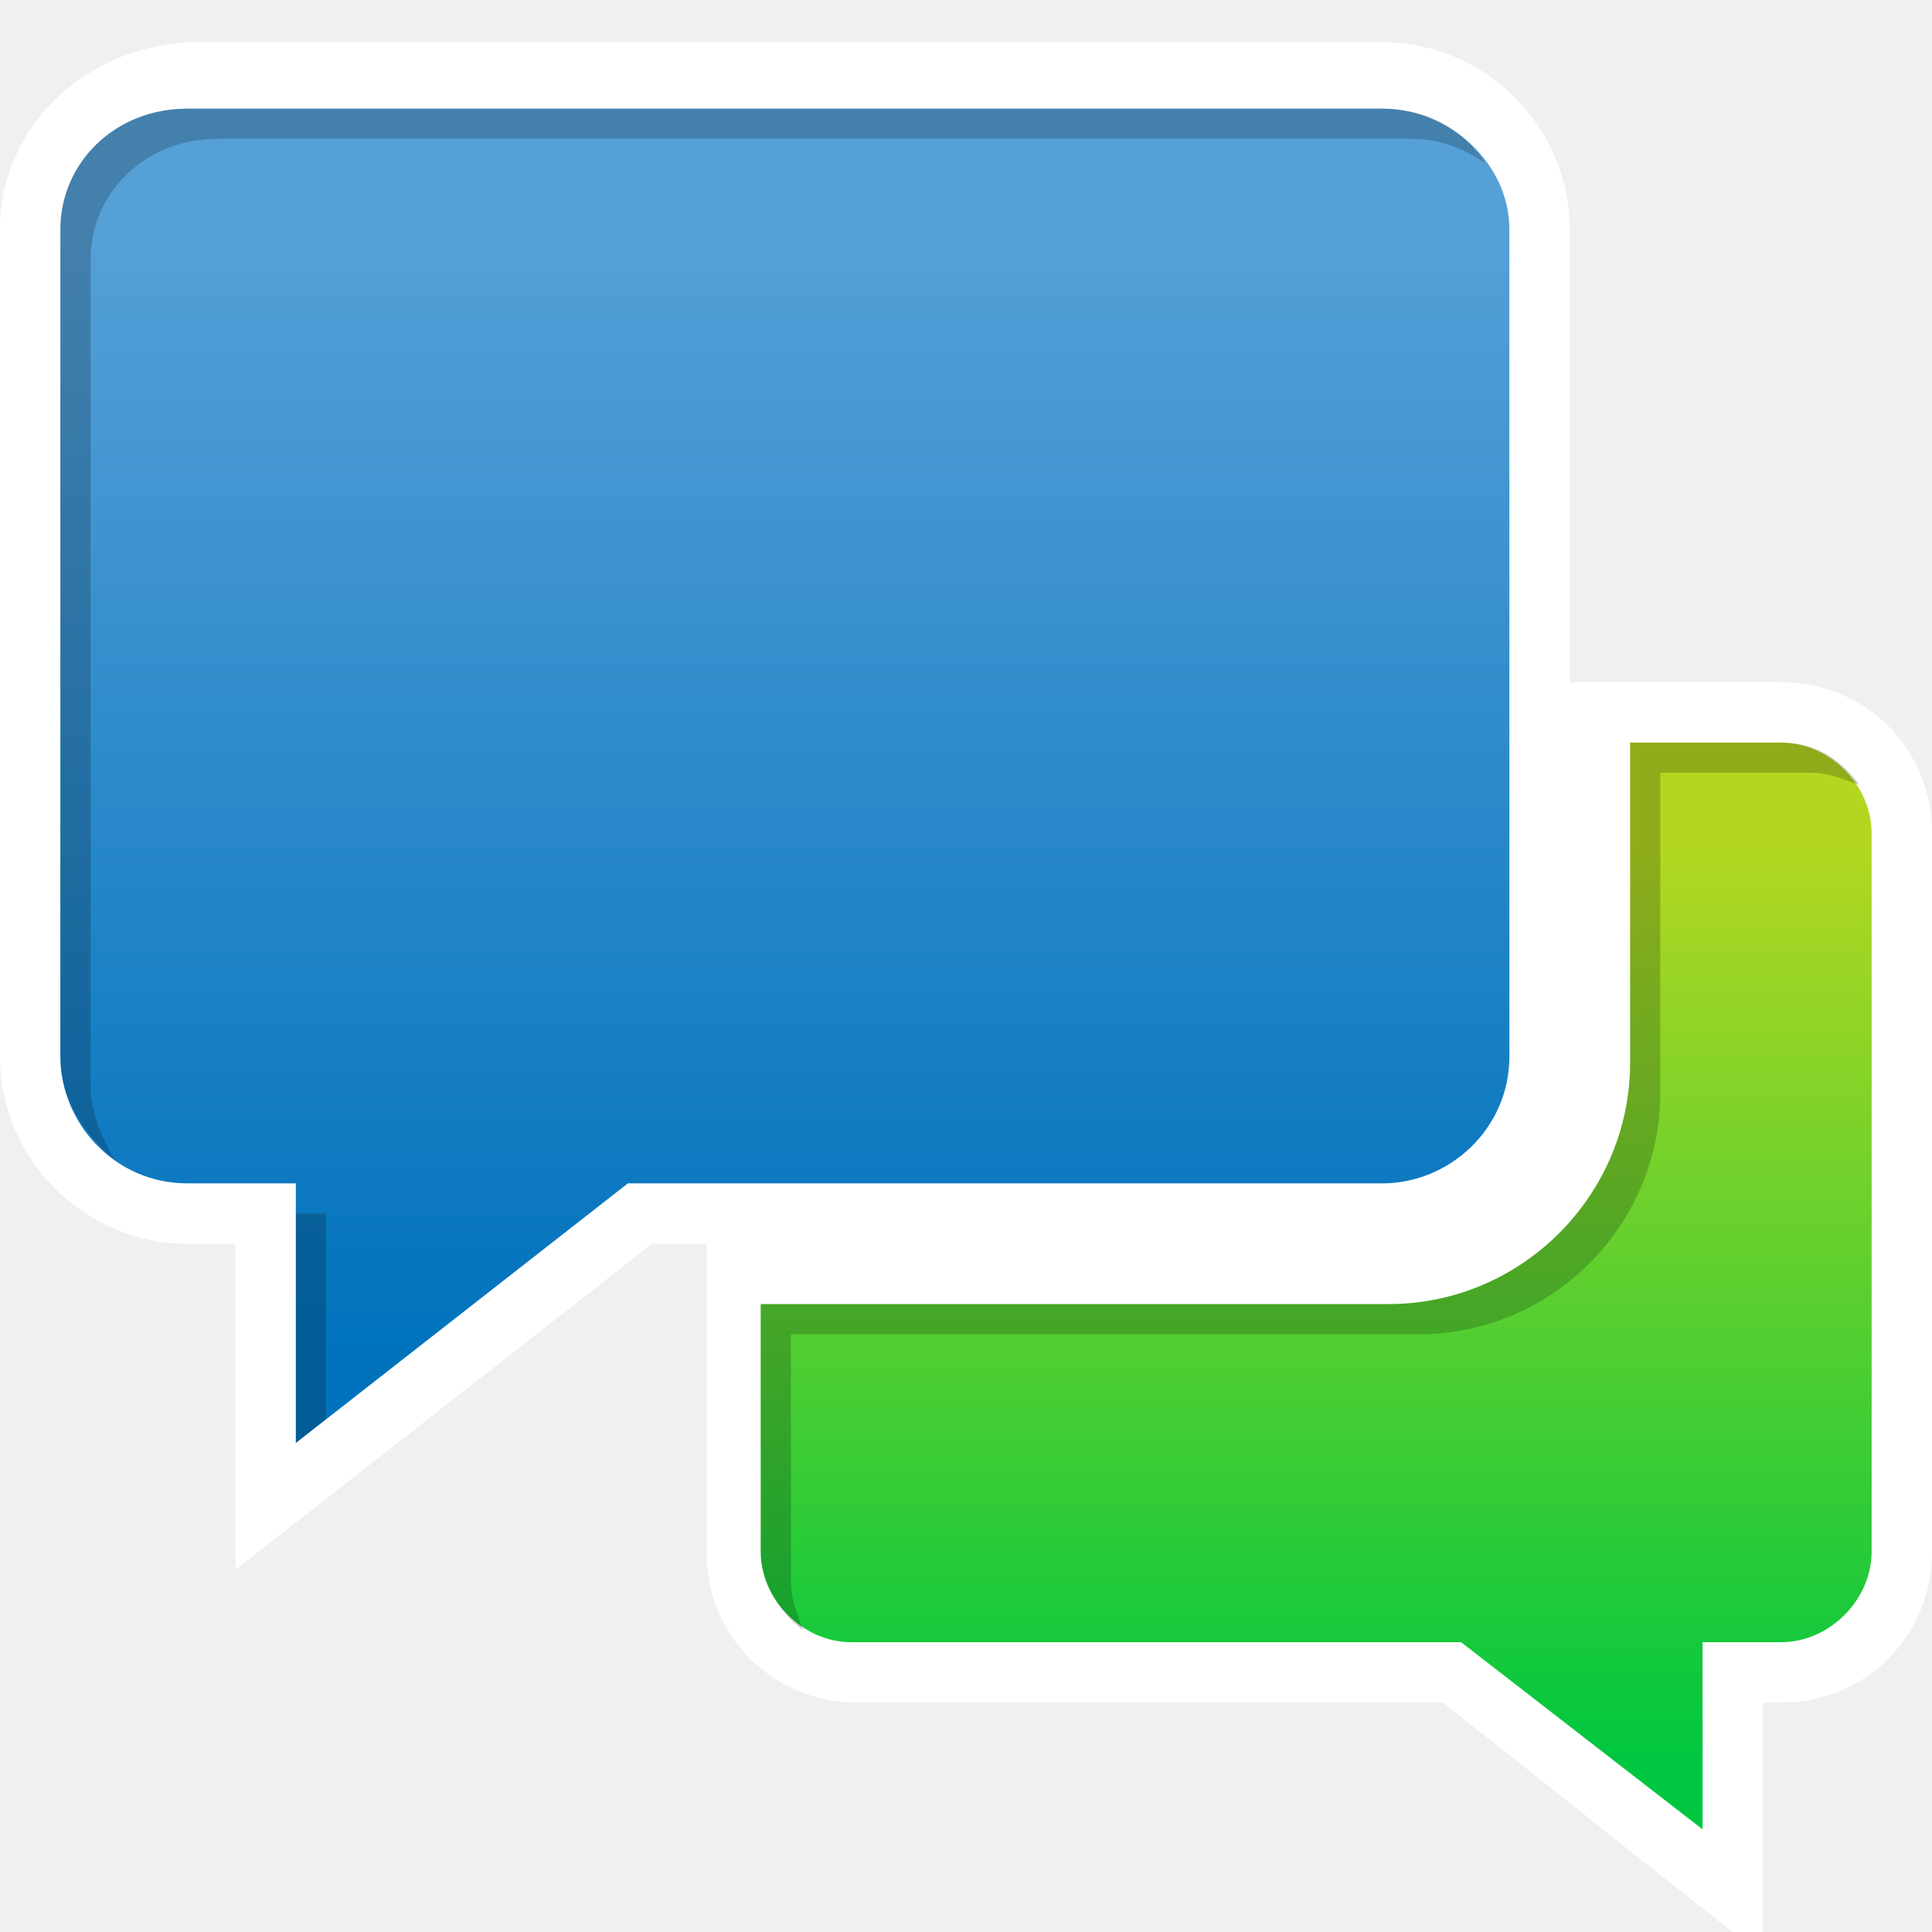
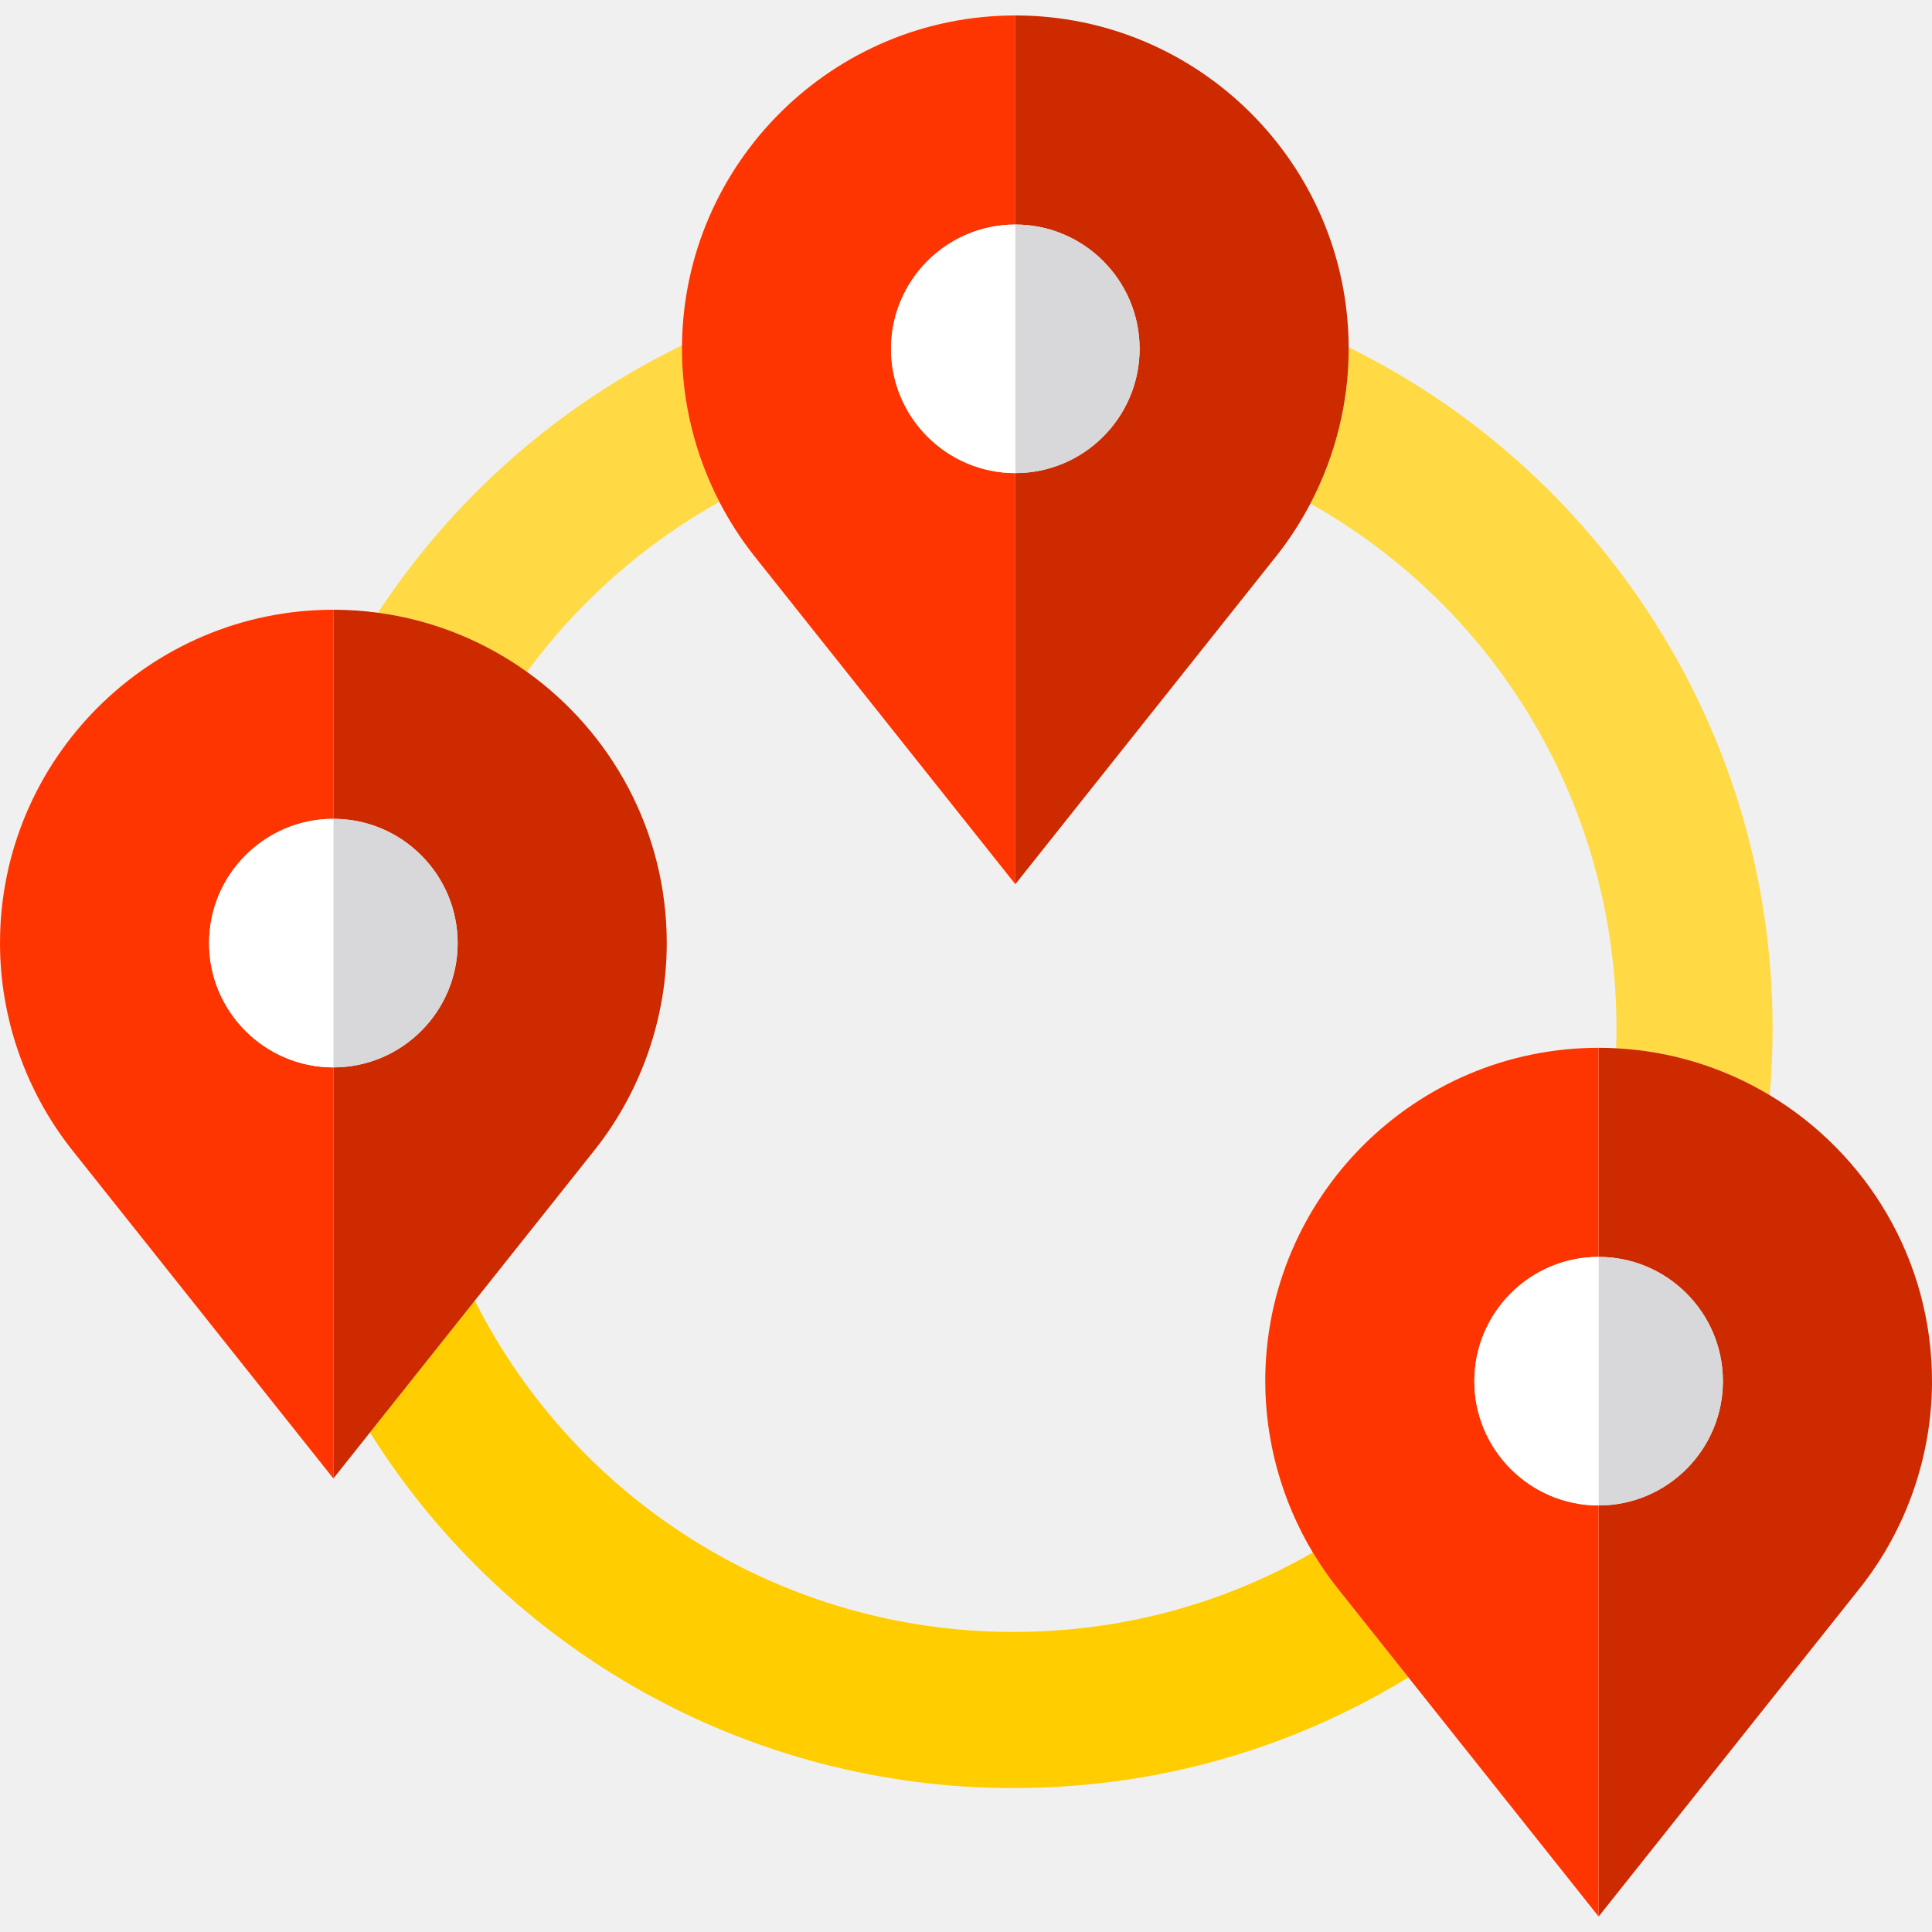
- <svg xmlns="http://www.w3.org/2000/svg" version="1.0" id="Layer_1" x="0px" y="0px" viewBox="0 0 32 32" enable-background="new 0 0 32 32" xml:space="preserve">
-   <path id="XMLID_6_" fill="#FFFFFF" d="M29.5,11.3H26V3.8c0-1.7-1.4-3.1-3.1-3.1H3.1C1.4,0.8,0,2.1,0,3.8v13.7c0,1.7,1.4,3.1,3.1,3.1  h0.8V26l6.9-5.4h0.9v5.1c0,1.4,1.1,2.5,2.5,2.5h9.7l5.3,4.2v-4.2h0.3c1.4,0,2.5-1.1,2.5-2.5V13.8C32,12.4,30.9,11.3,29.5,11.3z" />
-   <linearGradient id="XMLID_4_" gradientUnits="userSpaceOnUse" x1="21.8" y1="29.104" x2="21.8" y2="14.026">
-     <stop offset="0" style="stop-color:#00C73F" />
-     <stop offset="1" style="stop-color:#B3D721" />
-   </linearGradient>
-   <path id="XMLID_2_" fill="url(#XMLID_4_)" d="M29.5,12.3H27v5.3c0,2.2-1.8,4-4,4H12.6v4.1c0,0.8,0.7,1.5,1.5,1.5h10.1l4,3.1v-3.1  h1.3c0.8,0,1.5-0.7,1.5-1.5V13.8C31,13,30.3,12.3,29.5,12.3z" />
-   <linearGradient id="XMLID_5_" gradientUnits="userSpaceOnUse" x1="13" y1="22.45" x2="13" y2="3.91">
-     <stop offset="0" style="stop-color:#0072BC" />
-     <stop offset="1" style="stop-color:#55A0D7" />
-   </linearGradient>
-   <path id="XMLID_1_" fill="url(#XMLID_5_)" d="M22.9,1.8H3.1C1.9,1.8,1,2.7,1,3.8v13.7c0,1.1,0.9,2.1,2.1,2.1h1.8v4.3l5.5-4.3h12.5  c1.1,0,2.1-0.9,2.1-2.1V3.8C25,2.7,24,1.8,22.9,1.8z" />
-   <g opacity="0.2">
-     <path d="M1.5,18V4.3c0-1.1,0.9-2,2.1-2h19.8c0.5,0,0.9,0.2,1.2,0.4c-0.4-0.6-1-0.9-1.7-0.9H3.1C1.9,1.8,1,2.7,1,3.8v13.7   c0,0.7,0.4,1.3,0.9,1.7C1.7,18.9,1.5,18.4,1.5,18z" />
-     <polygon points="5.4,20.1 4.9,20.1 4.9,23.9 5.4,23.5  " />
-     <path d="M13.1,26.2v-4.1h10.4c2.2,0,4-1.8,4-4v-5.3H30c0.3,0,0.5,0.1,0.8,0.2c-0.3-0.4-0.7-0.7-1.3-0.7H27v5.3c0,2.2-1.8,4-4,4   H12.6v4.1c0,0.5,0.3,1,0.7,1.3C13.2,26.7,13.1,26.5,13.1,26.2z" />
+ <svg xmlns="http://www.w3.org/2000/svg" version="1.1" id="Layer_1" x="0px" y="0px" viewBox="0 0 495.001 495.001" style="enable-background:new 0 0 495.001 495.001;" xml:space="preserve">
+   <g>
+     <path style="fill:#FFDA44;" d="M335.739,129.023c48.224,27.164,78.426,77.982,78.426,134.549c0,1.668-0.035,3.338-0.088,5.006   c14.325,0.746,27.726,5.04,39.343,12.015c0.491-5.655,0.745-11.343,0.745-17.021c0-39.647-11.856-77.798-34.287-110.326   c-19.039-27.61-44.538-49.604-74.329-64.263c0.001,0.131,0.005,0.261,0.005,0.392C345.554,103.199,342.119,116.848,335.739,129.023   z" />
+     <path style="fill:#FFDA44;" d="M184.311,128.577c-6.238-12.073-9.587-25.552-9.587-39.202c0-0.299,0.008-0.595,0.011-0.893   c-31.605,15.351-58.585,39.082-77.89,68.508c14.089,1.893,27.102,7.23,38.158,15.14   C148.141,154.258,164.986,139.384,184.311,128.577z" />
+     <path style="fill:#FFCD00;" d="M336.357,397.77c-23.25,13.363-49.437,20.354-76.744,20.354   c-58.637,0-111.779-33.017-137.971-84.868l-26.849,33.757c35.221,56.154,97.118,91.111,164.82,91.111   c36.187,0,70.819-9.758,101.228-28.369l-18.242-22.935C340.317,403.934,338.236,400.908,336.357,397.77z" />
+     <path style="fill:#CD2A00;" d="M152.434,294.543c11.861-14.997,18.396-33.792,18.396-52.905c0-28.624-14.154-54.001-35.828-69.508   c-11.056-7.91-24.068-13.248-38.158-15.14c-3.74-0.502-7.554-0.767-11.43-0.767v53.573c17.553,0,31.842,14.281,31.842,31.842   c0,17.553-14.289,31.842-31.842,31.842v105.324l9.379-11.792l26.849-33.757L152.434,294.543z" />
+     <path style="fill:#D8D7DA;" d="M117.257,241.638c0-17.561-14.289-31.842-31.842-31.842v63.683   C102.968,273.48,117.257,259.191,117.257,241.638z" />
+     <path style="fill:#FF3501;" d="M85.415,273.48c-17.561,0-31.842-14.289-31.842-31.842c0-17.561,14.281-31.842,31.842-31.842   v-53.573C38.313,156.223,0,194.537,0,241.638c0,19.113,6.535,37.907,18.428,52.945l66.987,84.221V273.48z" />
+     <path style="fill:#FFFFFF;" d="M53.573,241.638c0,17.553,14.281,31.842,31.842,31.842v-63.683   C67.854,209.797,53.573,224.078,53.573,241.638z" />
+     <path style="fill:#CD2A00;" d="M291.98,89.375c0,17.553-14.289,31.842-31.842,31.842v105.324l67.018-84.261   c3.282-4.15,6.14-8.599,8.581-13.257c6.38-12.175,9.815-25.824,9.815-39.648c0-0.131-0.004-0.261-0.005-0.392   c-0.212-46.922-38.447-85.023-85.41-85.023v53.573C277.692,57.534,291.98,71.815,291.98,89.375z" />
+     <path style="fill:#D8D7DA;" d="M291.98,89.375c0-17.561-14.289-31.842-31.842-31.842v63.683   C277.692,121.217,291.98,106.928,291.98,89.375z" />
+     <path style="fill:#FF3501;" d="M184.311,128.577c2.496,4.832,5.442,9.444,8.841,13.742l66.987,84.221V121.217   c-17.561,0-31.842-14.289-31.842-31.842c0-17.561,14.281-31.842,31.842-31.842V3.96c-46.803,0-84.922,37.831-85.404,84.522   c-0.003,0.298-0.011,0.594-0.011,0.893C174.724,103.025,178.074,116.505,184.311,128.577z" />
+     <path style="fill:#FFFFFF;" d="M228.297,89.375c0,17.553,14.281,31.842,31.842,31.842V57.534   C242.578,57.534,228.297,71.815,228.297,89.375z" />
+     <path style="fill:#CD2A00;" d="M453.42,280.593c-11.617-6.975-25.018-11.269-39.343-12.015c-1.487-0.077-2.984-0.118-4.49-0.118   v53.573c17.553,0,31.842,14.281,31.842,31.842c0,17.553-14.289,31.842-31.842,31.842v105.324l67.018-84.261   c11.861-14.997,18.396-33.792,18.396-52.905C495.001,322.79,478.308,295.536,453.42,280.593z" />
+     <path style="fill:#D8D7DA;" d="M441.428,353.876c0-17.561-14.289-31.842-31.842-31.842v63.683   C427.139,385.717,441.428,371.428,441.428,353.876z" />
+     <path style="fill:#FF3501;" d="M377.745,353.876c0-17.561,14.281-31.842,31.842-31.842v-53.573   c-47.102,0-85.415,38.313-85.415,85.415c0,15.445,4.272,30.68,12.186,43.894c1.879,3.138,3.96,6.165,6.242,9.051l18.242,22.935   l48.745,61.286V385.717C392.026,385.717,377.745,371.428,377.745,353.876z" />
+     <path style="fill:#FFFFFF;" d="M377.745,353.876c0,17.553,14.281,31.842,31.842,31.842v-63.683   C392.026,322.034,377.745,336.315,377.745,353.876z" />
  </g>
+   <g>
+ </g>
+   <g>
+ </g>
+   <g>
+ </g>
+   <g>
+ </g>
+   <g>
+ </g>
+   <g>
+ </g>
+   <g>
+ </g>
+   <g>
+ </g>
+   <g>
+ </g>
+   <g>
+ </g>
+   <g>
+ </g>
+   <g>
+ </g>
+   <g>
+ </g>
+   <g>
+ </g>
+   <g>
+ </g>
</svg>
